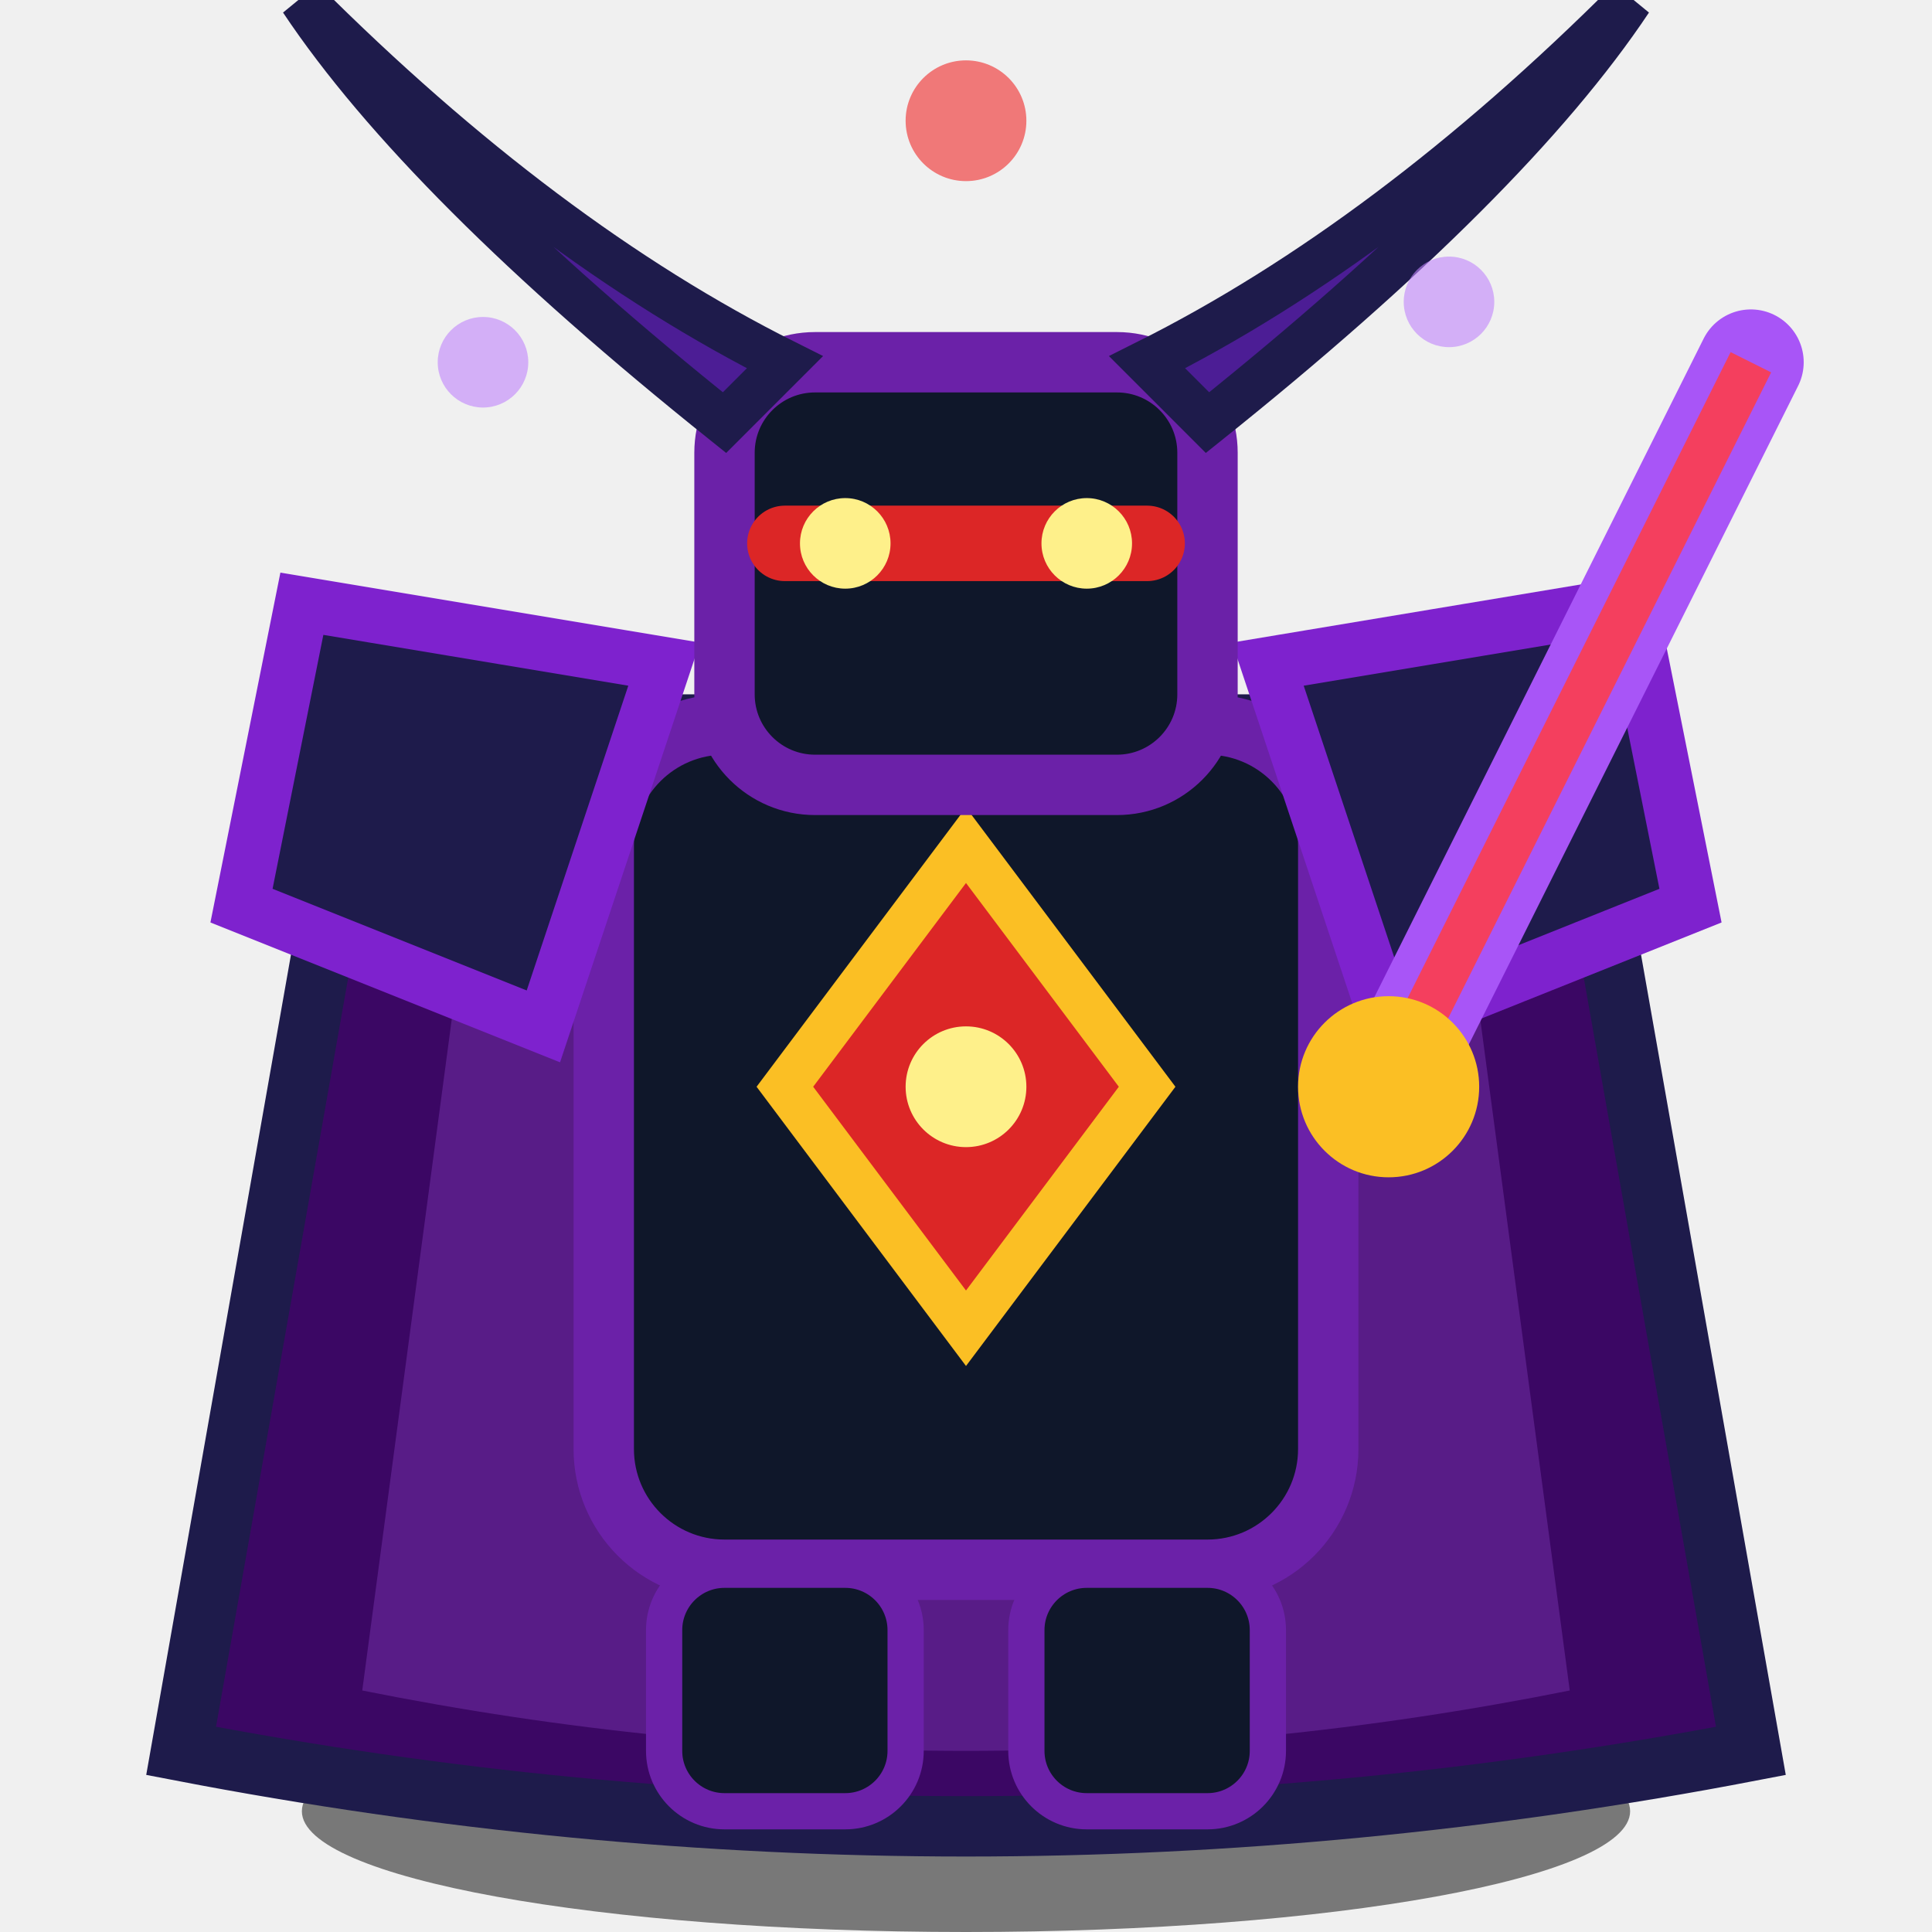
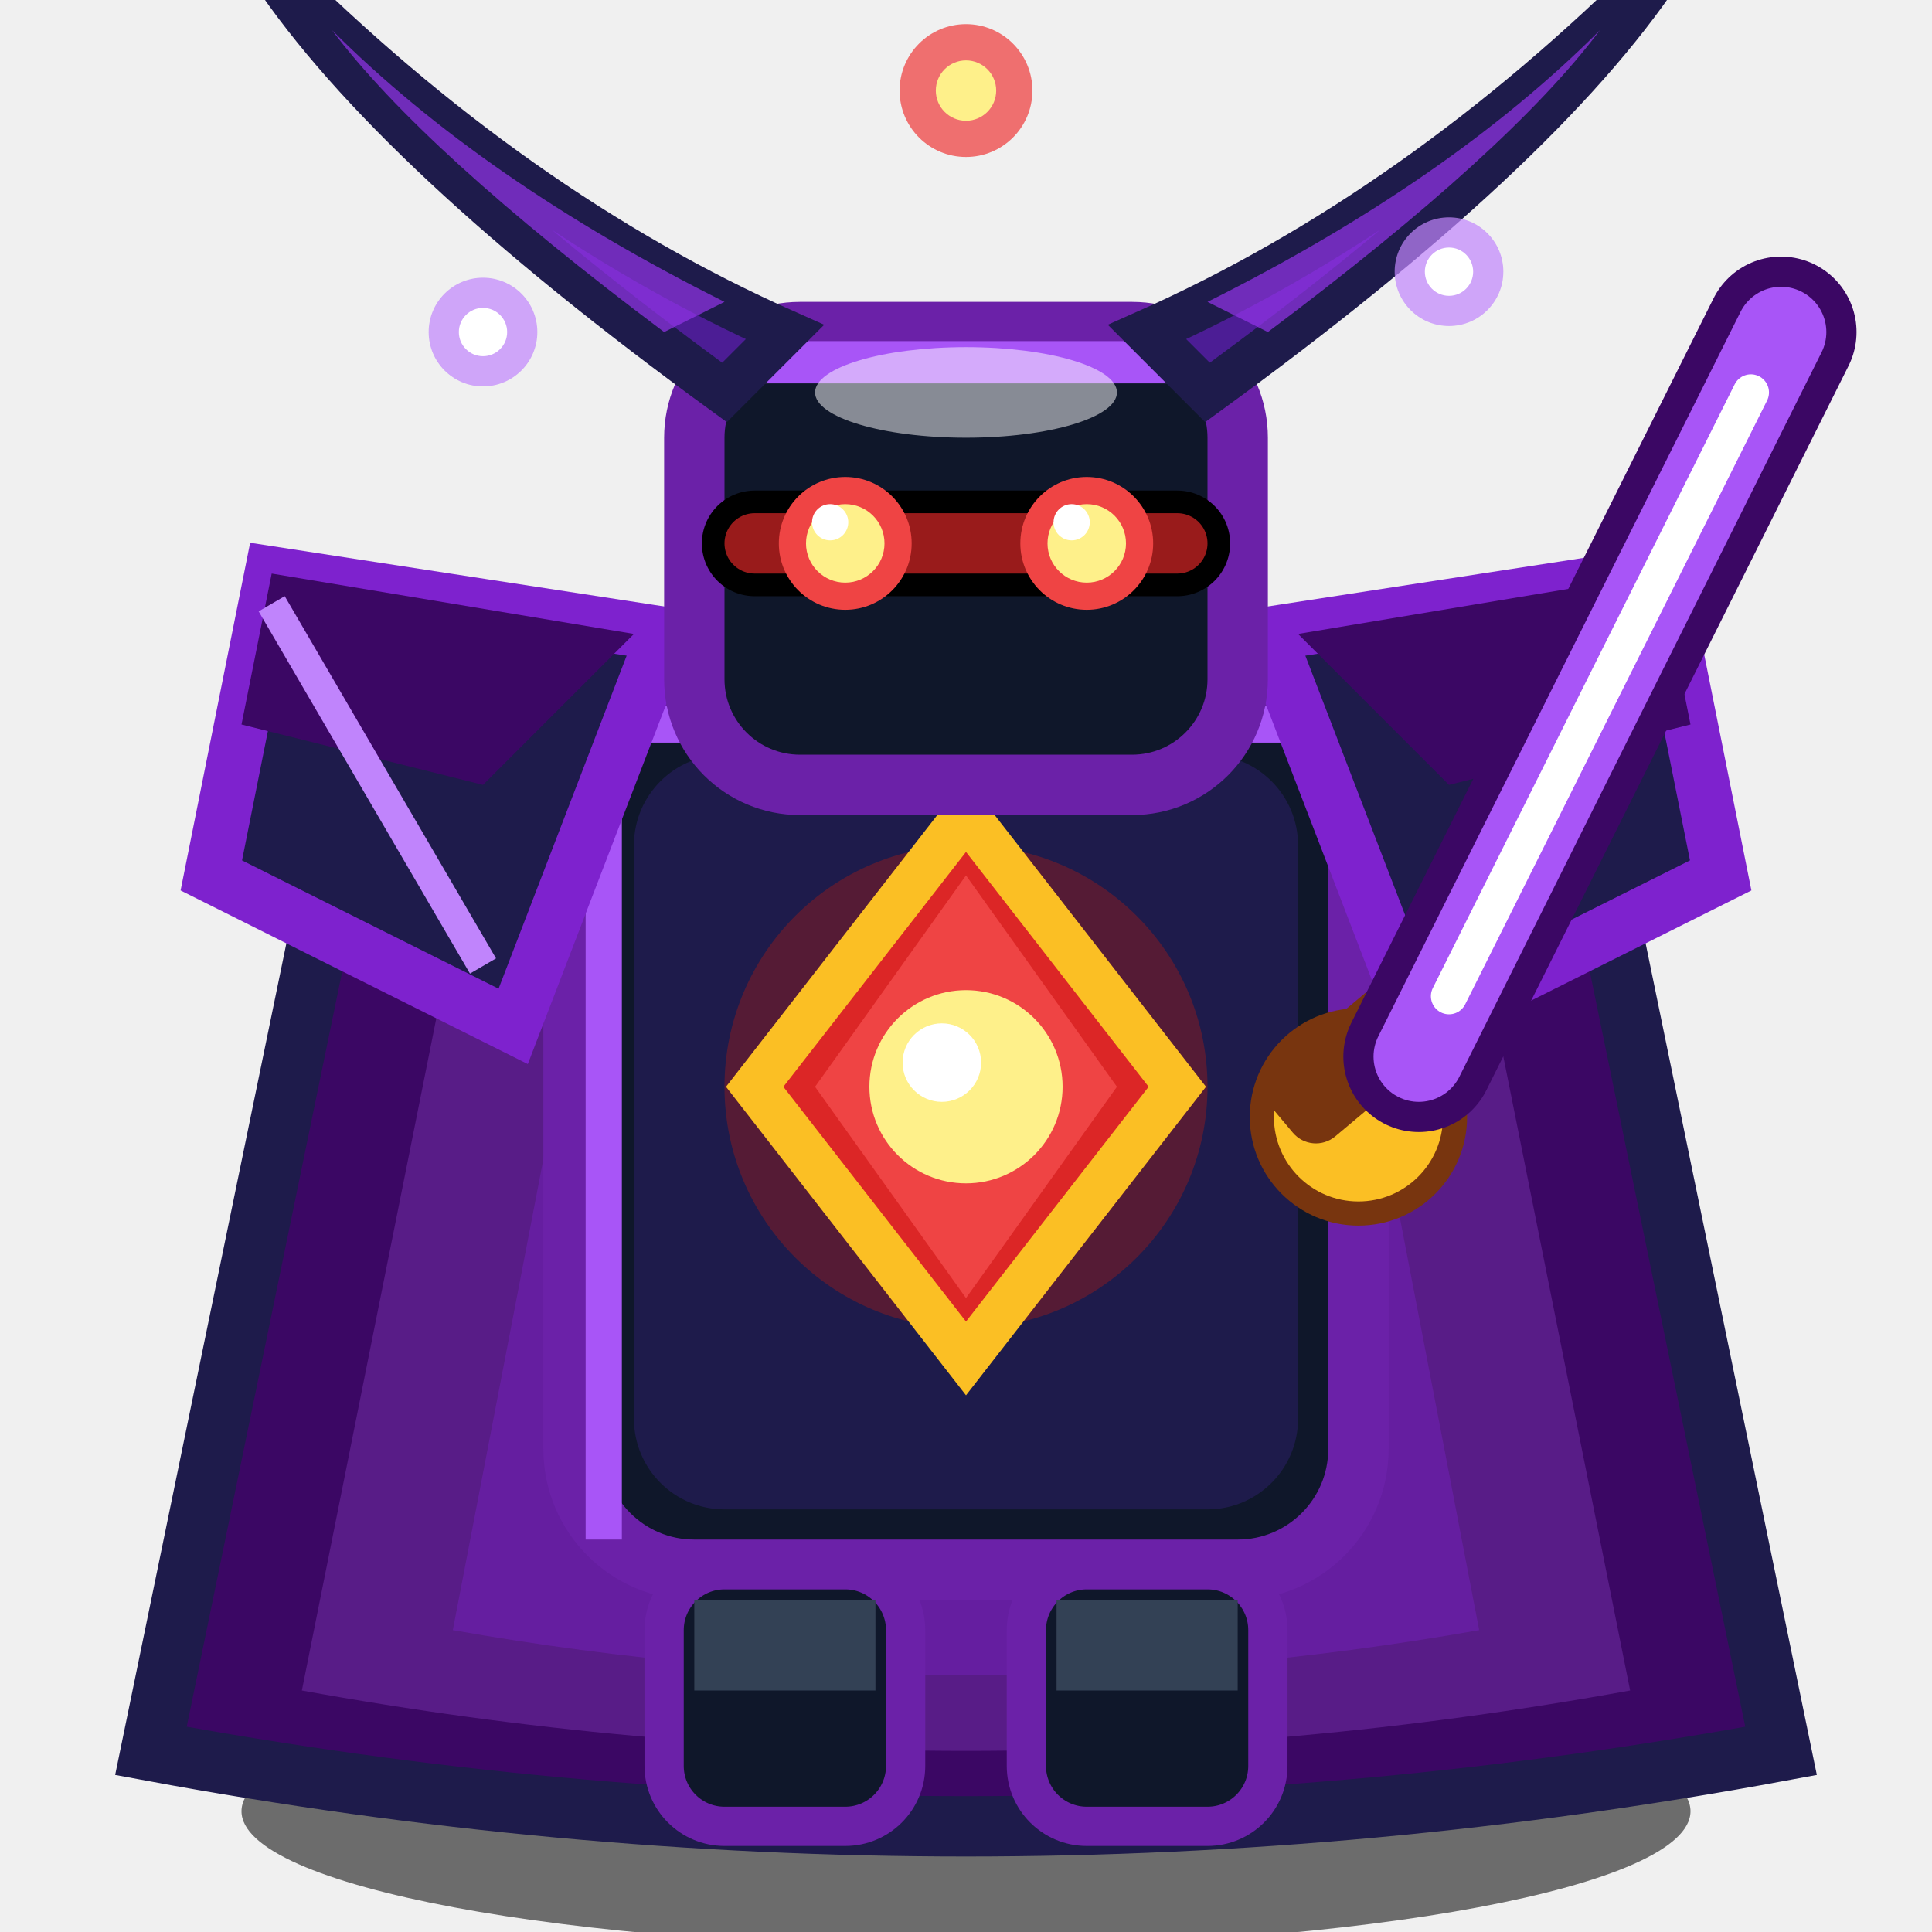
<svg xmlns="http://www.w3.org/2000/svg" viewBox="0 0 64 64" width="64" height="64">
-   <ellipse cx="32" cy="60" rx="22" ry="4" fill="rgba(0,0,0,0.5)" />
-   <path d="M12 24 L6 58 Q32 63 58 58 L52 24 Z" fill="#3b0764" stroke="#1e1b4b" stroke-width="2" />
-   <path d="M16 26 L12 56 Q32 60 52 56 L48 26 Z" fill="#581c87" />
-   <rect x="20" y="24" width="24" height="28" rx="4" fill="#0f172a" stroke="#6b21a8" stroke-width="2" />
-   <polygon points="32,28 38,36 32,44 26,36" fill="#dc2626" stroke="#fbbf24" stroke-width="1.5" />
-   <circle cx="32" cy="36" r="2" fill="#fef08a" />
-   <polygon points="10,20 22,22 18,34 8,30" fill="#1e1b4b" stroke="#7e22ce" stroke-width="1.8" />
-   <polygon points="54,20 42,22 46,34 56,30" fill="#1e1b4b" stroke="#7e22ce" stroke-width="1.8" />
-   <rect x="24" y="12" width="16" height="14" rx="3" fill="#0f172a" stroke="#6b21a8" stroke-width="2" />
-   <path d="M24 14 Q14 6 10 0 Q18 8 26 12 Z" fill="#4c1d95" stroke="#1e1b4b" stroke-width="1.5" />
-   <path d="M40 14 Q50 6 54 0 Q46 8 38 12 Z" fill="#4c1d95" stroke="#1e1b4b" stroke-width="1.5" />
-   <line x1="26" y1="18" x2="38" y2="18" stroke="#dc2626" stroke-width="2.5" stroke-linecap="round" />
-   <circle cx="28" cy="18" r="1.5" fill="#fef08a" />
-   <circle cx="36" cy="18" r="1.5" fill="#fef08a" />
-   <rect x="22" y="52" width="8" height="8" rx="2" fill="#0f172a" stroke="#6b21a8" stroke-width="1.2" />
-   <rect x="34" y="52" width="8" height="8" rx="2" fill="#0f172a" stroke="#6b21a8" stroke-width="1.2" />
-   <line x1="46" y1="36" x2="58" y2="12" stroke="#a855f7" stroke-width="3.5" stroke-linecap="round" />
-   <line x1="46" y1="36" x2="58" y2="12" stroke="#f43f5e" stroke-width="1.5" />
-   <circle cx="46" cy="36" r="3" fill="#fbbf24" />
-   <circle cx="16" cy="12" r="1.5" fill="#c084fc" opacity="0.6" />
-   <circle cx="48" cy="10" r="1.5" fill="#c084fc" opacity="0.6" />
-   <circle cx="32" cy="4" r="2" fill="#ef4444" opacity="0.7" />
+   <ellipse cx="32" cy="60" rx="24" ry="4.5" fill="rgba(0,0,0,0.55)" />
+   <path d="M12 24 L5 58 Q32 63 59 58 L52 24 Z" fill="#3b0764" stroke="#1e1b4b" stroke-width="2" />
+   <path d="M16 26 L10 56 Q32 60 54 56 L48 26 Z" fill="#581c87" />
+   <path d="M20 28 L15 54 Q32 57 49 54 L44 28 Z" fill="#7e22ce" opacity="0.35" />
+   <rect x="19" y="23" width="26" height="29" rx="4" fill="#0f172a" stroke="#6b21a8" stroke-width="2" />
+   <rect x="21" y="25" width="22" height="25" rx="3" fill="#1e1b4b" />
+   <line x1="20" y1="24" x2="44" y2="24" stroke="#a855f7" stroke-width="1.2" />
+   <line x1="20" y1="24" x2="20" y2="51" stroke="#a855f7" stroke-width="1.2" />
+   <circle cx="32" cy="36" r="8" fill="#991b1b" opacity="0.45" />
+   <polygon points="32,27 39,36 32,45 25,36" fill="#dc2626" stroke="#fbbf24" stroke-width="1.5" />
+   <polygon points="32,29 37,36 32,43 27,36" fill="#ef4444" />
+   <circle cx="32" cy="36" r="3.2" fill="#fef08a" />
+   <circle cx="31.2" cy="35.2" r="1.3" fill="#ffffff" />
+   <polygon points="9,19 22,21 17,34 7,29" fill="#1e1b4b" stroke="#7e22ce" stroke-width="1.8" />
+   <polygon points="9,19 21,21 16,26 8,24" fill="#3b0764" />
+   <line x1="9" y1="20" x2="16" y2="32" stroke="#c084fc" stroke-width="1" />
+   <polygon points="55,19 42,21 47,34 57,29" fill="#1e1b4b" stroke="#7e22ce" stroke-width="1.8" />
+   <polygon points="55,19 43,21 48,26 56,24" fill="#3b0764" />
+   <line x1="55" y1="20" x2="48" y2="32" stroke="#c084fc" stroke-width="1" />
+   <rect x="23" y="11" width="18" height="15" rx="3.5" fill="#0f172a" stroke="#6b21a8" stroke-width="2" />
+   <line x1="24" y1="12" x2="40" y2="12" stroke="#a855f7" stroke-width="1.4" />
+   <ellipse cx="32" cy="13" rx="5" ry="1.5" fill="#ffffff" opacity="0.5" />
+   <path d="M24 13 Q13 5 9 -1 Q17 7 26 11 Z" fill="#4c1d95" stroke="#1e1b4b" stroke-width="1.5" />
+   <path d="M22 11 Q14 5 11 1 Q16 6 24 10 Z" fill="#9333ea" opacity="0.7" />
+   <path d="M40 13 Q51 5 55 -1 Q47 7 38 11 Z" fill="#4c1d95" stroke="#1e1b4b" stroke-width="1.5" />
+   <path d="M42 11 Q50 5 53 1 Q48 6 40 10 Z" fill="#9333ea" opacity="0.7" />
+   <line x1="25" y1="18" x2="39" y2="18" stroke="#000000" stroke-width="3.5" stroke-linecap="round" />
+   <line x1="25" y1="18" x2="39" y2="18" stroke="#991b1b" stroke-width="2" stroke-linecap="round" />
+   <circle cx="28" cy="18" r="2.2" fill="#ef4444" />
+   <circle cx="28" cy="18" r="1.3" fill="#fef08a" />
+   <circle cx="27.5" cy="17.3" r="0.6" fill="#ffffff" />
+   <circle cx="36" cy="18" r="2.2" fill="#ef4444" />
+   <circle cx="36" cy="18" r="1.3" fill="#fef08a" />
+   <circle cx="35.5" cy="17.3" r="0.6" fill="#ffffff" />
+   <rect x="22" y="52" width="8" height="8.5" rx="2" fill="#0f172a" stroke="#6b21a8" stroke-width="1.3" />
+   <rect x="23" y="53" width="6" height="3" fill="#334155" />
+   <rect x="34" y="52" width="8" height="8.5" rx="2" fill="#0f172a" stroke="#6b21a8" stroke-width="1.3" />
+   <rect x="35" y="53" width="6" height="3" fill="#334155" />
+   <g>
+     <circle cx="45" cy="37" r="3.2" fill="#fbbf24" stroke="#78350f" stroke-width="0.8" />
+     <rect x="43" y="34" width="10" height="3" rx="1" fill="#78350f" transform="rotate(-40 45 37)" />
+     <line x1="47" y1="35" x2="59" y2="11" stroke="#3b0764" stroke-width="5" stroke-linecap="round" />
+     <line x1="47" y1="35" x2="59" y2="11" stroke="#a855f7" stroke-width="3" stroke-linecap="round" />
+     <line x1="48" y1="33" x2="58" y2="13" stroke="#ffffff" stroke-width="1.2" stroke-linecap="round" />
+   </g>
+   <circle cx="16" cy="11" r="1.8" fill="#c084fc" opacity="0.7" />
+   <circle cx="16" cy="11" r="0.8" fill="#ffffff" />
+   <circle cx="48" cy="9" r="1.8" fill="#c084fc" opacity="0.7" />
+   <circle cx="48" cy="9" r="0.8" fill="#ffffff" />
+   <circle cx="32" cy="3" r="2.2" fill="#ef4444" opacity="0.75" />
+   <circle cx="32" cy="3" r="1" fill="#fef08a" />
</svg>
